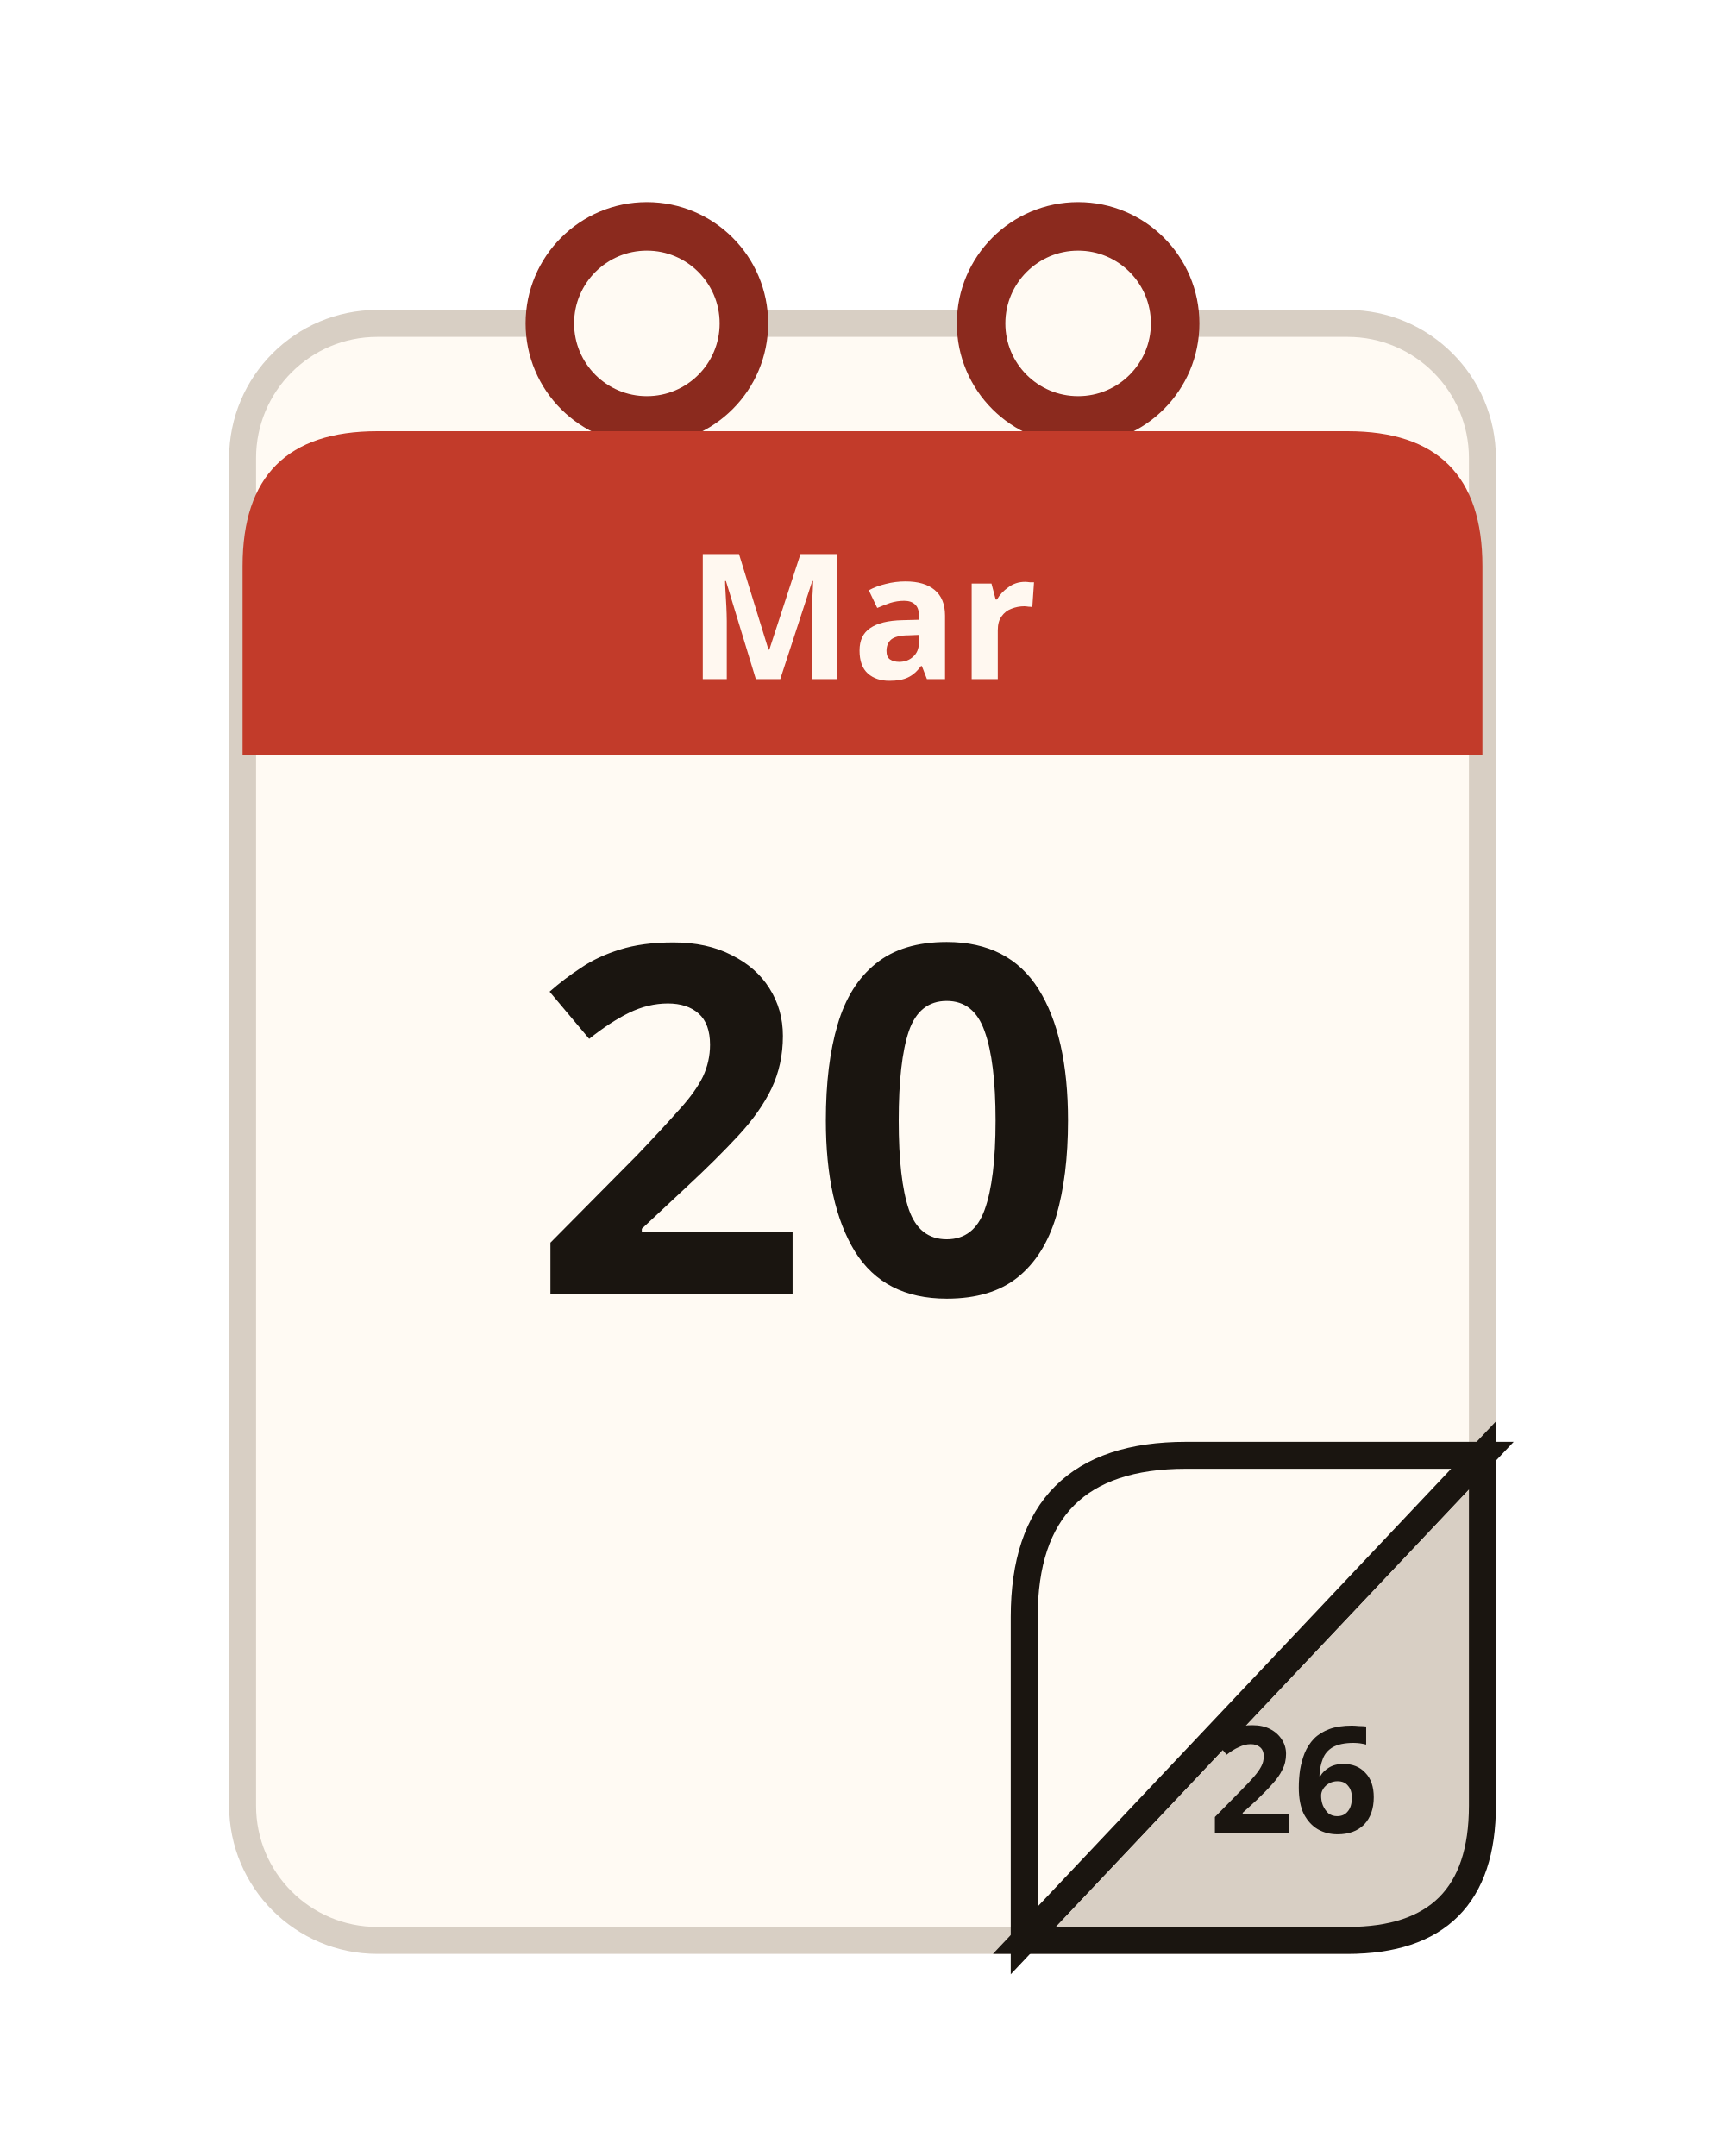
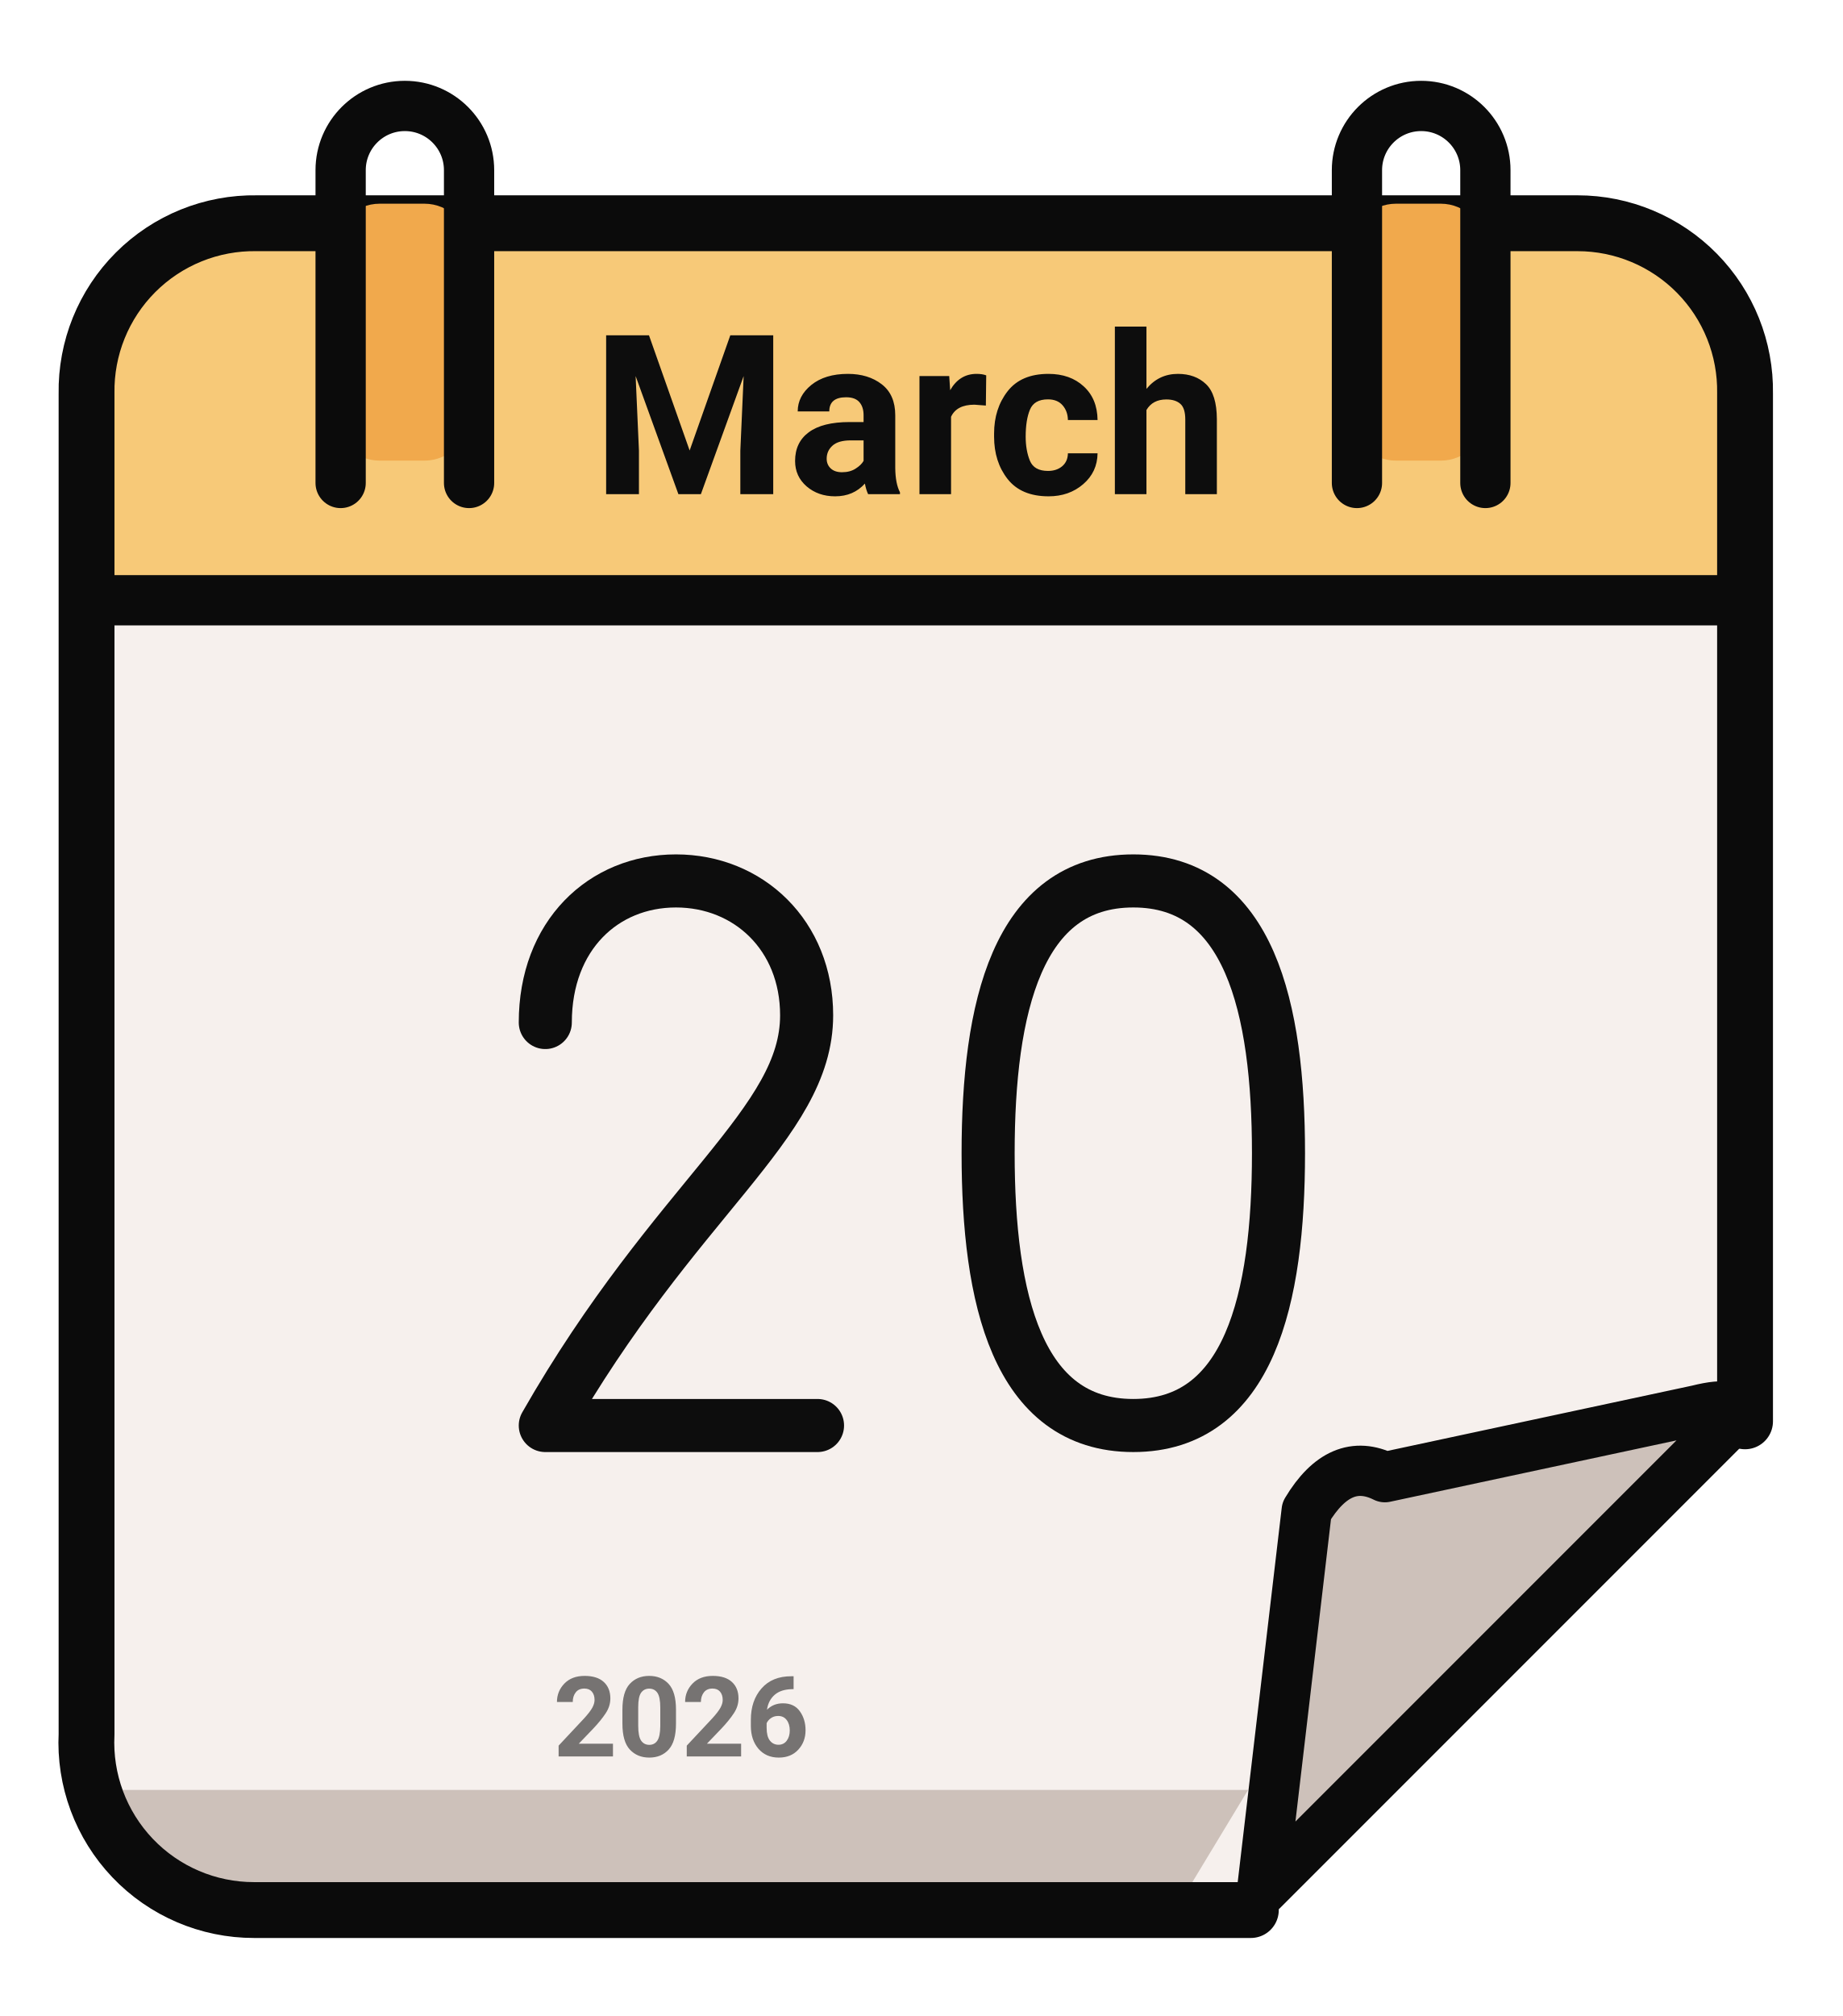
- <svg xmlns="http://www.w3.org/2000/svg" viewBox="0 0 64 80" width="160" height="200" role="img" aria-label="Mar 20 2026">
-   <rect x="9" y="12" width="46" height="60" rx="5" fill="#fffaf3" stroke="#d8cfc4" stroke-width="1" />
-   <circle cx="24" cy="12" r="3.6" fill="#fffaf3" stroke="#8b2a1e" stroke-width="1.8" />
-   <circle cx="40" cy="12" r="3.6" fill="#fffaf3" stroke="#8b2a1e" stroke-width="1.8" />
-   <path d="M9 28 V21 Q9 16 14 16 H50 Q55 16 55 21 V28 Z" fill="#c23b2a" />
-   <text x="32" y="25.2" text-anchor="middle" font-size="6.5" font-family="ui-sans-serif,system-ui,sans-serif" fill="#fff8f0" font-weight="700">Mar</text>
-   <text x="30" y="48" text-anchor="middle" font-size="18" font-family="ui-sans-serif,system-ui,sans-serif" fill="#1a1510" font-weight="700">20</text>
-   <defs>
-     <clipPath id="cal-curl-3-20-2026-light-curl">
-       <path d="M55 54 L55 67 Q55 72 50 72 L38 72 Z" />
-     </clipPath>
-   </defs>
-   <path d="M38 72 L55 54 L55 67 Q55 72 50 72 Z" fill="#d8cfc4" stroke="#1a1510" stroke-width="1" />
-   <path d="M38 72 L55 54 L44 54 Q38 54 38 60 Z" fill="#fffaf3" stroke="#1a1510" stroke-width="1" />
-   <text x="48" y="68" text-anchor="middle" font-size="5.5" font-family="ui-sans-serif,system-ui,sans-serif" fill="#1a1510" font-weight="700">26</text>
+ <svg xmlns="http://www.w3.org/2000/svg" viewBox="28 46 330 360" width="160" height="175" role="img" aria-label="Friday Mar 20 2026">
+   <path d="M340.5 300V116a30 30 0 0 0-30-30.5H74a30 30 0 0 0-30.5 30.5V356a30 30 0 0 0 30 31.5H252Z" fill="#f6f0ed" />
+   <path d="M43.5 150V116a30 30 0 0 1 30-30.5h237a30 30 0 0 1 30 30.5v34Z" fill="#f7c978" />
+   <path d="M43.5 366h208l-13 21.5H73a30 30 0 0 1-29.5-30Z" fill="#cdc1ba" />
+   <path d="M340.5 300V116a30 30 0 0 0-30-30.5H74a30 30 0 0 0-30.5 30.5V356a30 30 0 0 0 30 31.5H252" fill="none" stroke="#0b0b0b" stroke-width="10" stroke-linecap="round" stroke-linejoin="round" />
+   <path d="M44 153H340" stroke="#0b0b0b" stroke-width="9" />
+   <path d="M276 310Q268 306 262 316L254 384 338 300Q340 296 332 298Z" fill="#cdc1ba" stroke="#0b0b0b" stroke-width="9" stroke-linejoin="round" />
+   <rect x="88" y="82" width="24" height="46" rx="8" fill="#f1a94c" />
+   <path d="M89 132V76a11.5 11.5 0 0 1 23 0V132" fill="none" stroke="#0b0b0b" stroke-width="9" stroke-linecap="round" />
+   <rect x="270" y="82" width="24" height="46" rx="8" fill="#f1a94c" />
+   <path d="M271 132V76a11.5 11.5 0 0 1 23 0V132" fill="none" stroke="#0b0b0b" stroke-width="9" stroke-linecap="round" />
+   <text x="191" y="134" text-anchor="middle" font-size="40" font-family="ui-sans-serif,system-ui,Roboto,Helvetica,Arial,sans-serif" font-weight="700" fill="#0d0d0d">March</text>
+   <g fill="none" stroke="#0d0d0d" stroke-linecap="round" stroke-linejoin="round">
+     <g transform="translate(116.55 200) scale(6.5)" stroke-width="1.462">
+       <path d="M1.4 4.4C1.4 2 3 .5 5 .5s3.6 1.5 3.6 3.7C8.6 7.2 5 9.2 1.4 15.5h7.5" />
+     </g>
+     <g transform="translate(198.45 200) scale(6.5)" stroke-width="1.462">
+       <path d="M5 .5C1.8 .5 1 4 1 8s.8 7.5 4 7.5S9 12 9 8 8.2 .5 5 .5Z" />
+     </g>
+   </g>
+   <text x="150" y="360" text-anchor="middle" font-size="20" font-family="ui-sans-serif,system-ui,Roboto,Helvetica,Arial,sans-serif" font-weight="700" fill="#0d0d0d" opacity="0.55">2026</text>
</svg>
